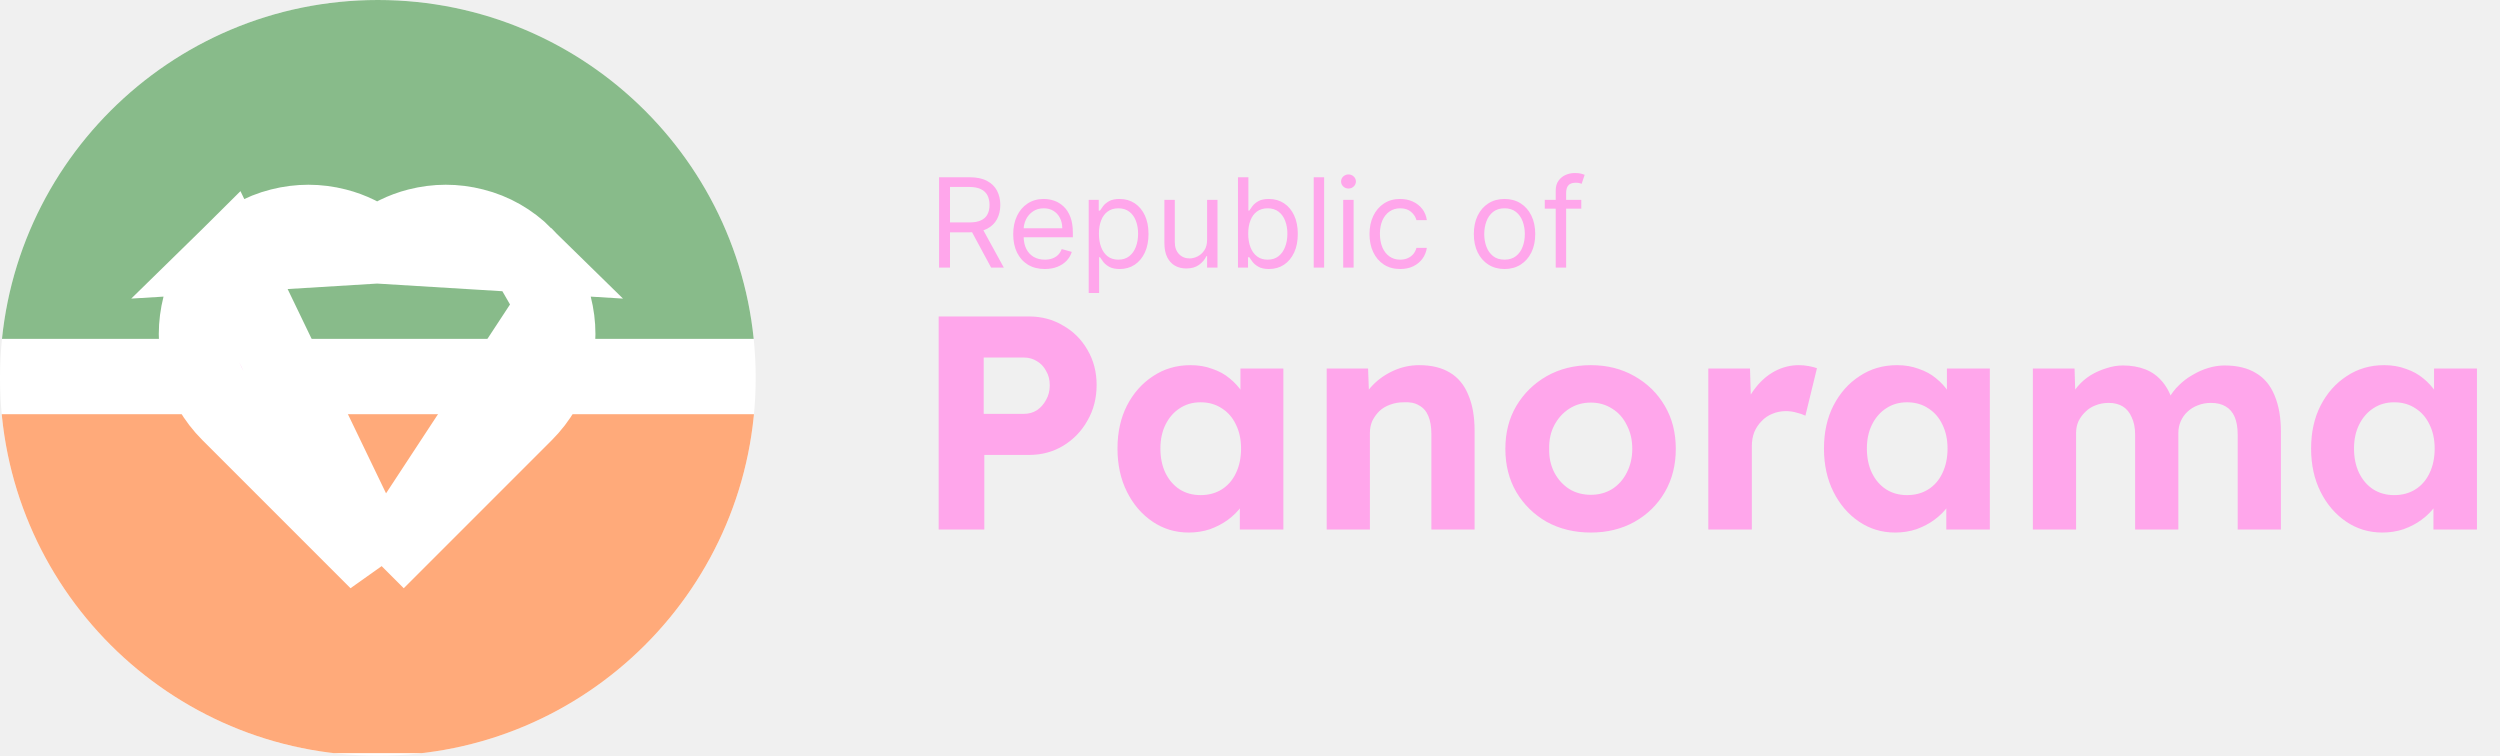
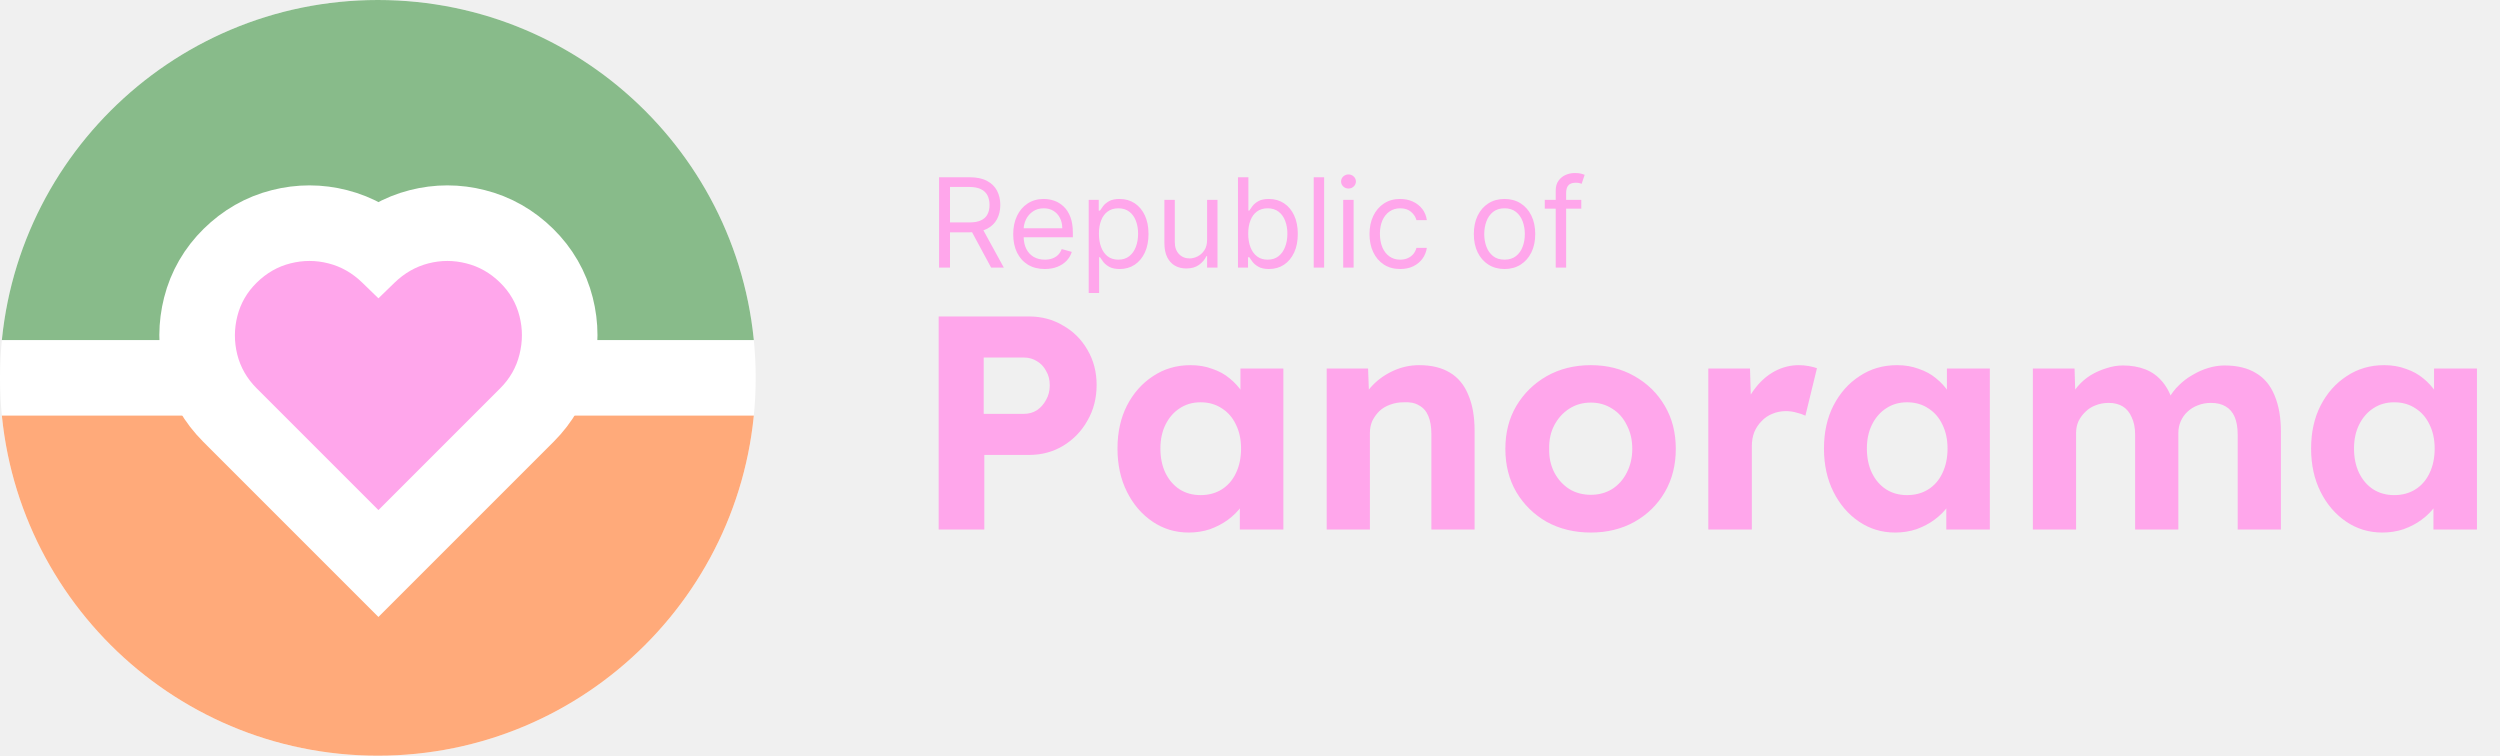
<svg xmlns="http://www.w3.org/2000/svg" width="483" height="146" viewBox="0 0 483 146" fill="none">
  <g clip-path="url(#clip0_9_80)">
    <rect width="146" height="146" rx="73" fill="white" />
-     <rect width="232.8" height="65.475" transform="matrix(1 0 0 -1 0 145.5)" fill="#FFAA7A" />
-     <rect width="232.8" height="65.475" transform="matrix(1 0 0 -1 0 65.475)" fill="#88BB8A" />
-     <path d="M72.861 108.501L67.717 103.357L44.274 79.913C41.508 77.148 39.579 73.821 38.623 70.022L38.618 70.001L38.613 69.981C37.724 66.357 37.73 62.684 38.65 59.068C39.608 55.285 41.537 51.975 44.316 49.242L72.861 108.501ZM72.861 108.501L78.006 103.357M72.861 108.501L78.006 103.357M78.006 103.357L101.449 79.913C104.218 77.144 106.144 73.81 107.082 70.001C107.991 66.374 107.995 62.694 107.073 59.07M78.006 103.357L107.073 59.07M72.865 47.498C70.55 45.702 67.93 44.399 65.038 43.662C61.424 42.737 57.753 42.739 54.137 43.657C50.372 44.601 47.078 46.524 44.317 49.241L72.865 47.498ZM72.865 47.498C75.18 45.707 77.794 44.403 80.679 43.663C84.288 42.738 87.954 42.736 91.563 43.657C95.336 44.599 98.639 46.519 101.406 49.241L72.865 47.498ZM107.073 59.07C106.115 55.286 104.186 51.976 101.407 49.242L107.073 59.07Z" fill="#FFA6EB" stroke="white" stroke-width="14.55" />
+     <rect width="146" height="65.7" transform="matrix(1 0 0 -1 0 146)" fill="#FFAA7A" />
+     <rect width="146" height="65.7" transform="matrix(1 0 0 -1 0 65.7)" fill="#88BB8A" />
+     <path d="M73.112 98.55L49.588 75.026C47.712 73.15 46.461 70.968 45.835 68.482C45.225 65.995 45.233 63.524 45.858 61.068C46.484 58.596 47.727 56.445 49.588 54.615C51.495 52.738 53.669 51.495 56.11 50.885C58.566 50.259 61.014 50.259 63.455 50.885C65.911 51.51 68.093 52.754 70 54.615L73.112 57.635L76.224 54.615C78.146 52.754 80.328 51.51 82.769 50.885C85.209 50.259 87.65 50.259 90.091 50.885C92.547 51.495 94.729 52.738 96.636 54.615C98.497 56.445 99.74 58.596 100.365 61.068C100.991 63.524 100.991 65.995 100.365 68.482C99.755 70.968 98.512 73.15 96.636 75.026L73.112 98.55Z" stroke="white" stroke-width="29.2" />
+     <path d="M73.112 98.55L49.588 75.026C47.712 73.15 46.461 70.968 45.835 68.482C45.225 65.995 45.233 63.524 45.858 61.068C46.484 58.596 47.727 56.445 49.588 54.615C51.495 52.738 53.669 51.495 56.11 50.885C58.566 50.259 61.014 50.259 63.455 50.885C65.911 51.51 68.093 52.754 70 54.615L73.112 57.635L76.224 54.615C78.146 52.754 80.328 51.51 82.769 50.885C85.209 50.259 87.65 50.259 90.091 50.885C92.547 51.495 94.729 52.738 96.636 54.615C98.497 56.445 99.74 58.596 100.365 61.068C100.991 63.524 100.991 65.995 100.365 68.482C99.755 70.968 98.512 73.15 96.636 75.026L73.112 98.55Z" fill="#FFA6EB" />
  </g>
  <path d="M181.428 51.7V34.245H187.325C188.689 34.245 189.808 34.478 190.683 34.944C191.558 35.404 192.206 36.038 192.627 36.845C193.047 37.652 193.257 38.569 193.257 39.598C193.257 40.626 193.047 41.538 192.627 42.334C192.206 43.129 191.561 43.754 190.692 44.209C189.823 44.657 188.712 44.882 187.36 44.882H182.587V42.973H187.291C188.223 42.973 188.973 42.836 189.541 42.564C190.115 42.291 190.53 41.904 190.786 41.404C191.047 40.899 191.178 40.297 191.178 39.598C191.178 38.899 191.047 38.288 190.786 37.765C190.524 37.243 190.107 36.839 189.533 36.555C188.959 36.265 188.2 36.12 187.257 36.12H183.541V51.7H181.428ZM189.644 43.859L193.939 51.7H191.485L187.257 43.859H189.644ZM201.855 51.973C200.593 51.973 199.505 51.694 198.59 51.138C197.681 50.575 196.98 49.791 196.485 48.785C195.997 47.774 195.752 46.598 195.752 45.257C195.752 43.916 195.997 42.734 196.485 41.711C196.98 40.683 197.667 39.882 198.548 39.308C199.434 38.728 200.468 38.439 201.65 38.439C202.332 38.439 203.005 38.552 203.67 38.779C204.335 39.007 204.94 39.376 205.485 39.888C206.031 40.393 206.465 41.064 206.789 41.899C207.113 42.734 207.275 43.763 207.275 44.984V45.836H197.184V44.098H205.23C205.23 43.359 205.082 42.7 204.786 42.12C204.497 41.541 204.082 41.084 203.542 40.748C203.008 40.413 202.377 40.245 201.65 40.245C200.849 40.245 200.156 40.444 199.57 40.842C198.991 41.234 198.545 41.745 198.232 42.376C197.92 43.007 197.764 43.683 197.764 44.404V45.564C197.764 46.552 197.934 47.39 198.275 48.078C198.622 48.76 199.102 49.279 199.715 49.638C200.329 49.99 201.042 50.166 201.855 50.166C202.383 50.166 202.86 50.092 203.286 49.944C203.718 49.791 204.09 49.564 204.403 49.263C204.715 48.956 204.957 48.575 205.127 48.12L207.07 48.666C206.866 49.325 206.522 49.904 206.039 50.404C205.556 50.899 204.96 51.285 204.249 51.564C203.539 51.836 202.741 51.973 201.855 51.973ZM210.335 56.609V38.609H212.278V40.689H212.516C212.664 40.461 212.869 40.172 213.13 39.819C213.397 39.461 213.778 39.143 214.272 38.865C214.772 38.581 215.448 38.439 216.301 38.439C217.403 38.439 218.374 38.714 219.215 39.265C220.056 39.816 220.713 40.598 221.184 41.609C221.656 42.62 221.891 43.814 221.891 45.189C221.891 46.575 221.656 47.777 221.184 48.794C220.713 49.805 220.059 50.589 219.224 51.146C218.389 51.697 217.426 51.973 216.335 51.973C215.494 51.973 214.82 51.834 214.315 51.555C213.809 51.271 213.42 50.95 213.147 50.592C212.874 50.228 212.664 49.927 212.516 49.689H212.346V56.609H210.335ZM212.312 45.154C212.312 46.143 212.457 47.015 212.747 47.771C213.036 48.521 213.46 49.109 214.016 49.535C214.573 49.956 215.255 50.166 216.062 50.166C216.903 50.166 217.605 49.944 218.167 49.501C218.735 49.052 219.161 48.45 219.445 47.694C219.735 46.933 219.88 46.086 219.88 45.154C219.88 44.234 219.738 43.404 219.454 42.666C219.176 41.922 218.752 41.334 218.184 40.902C217.622 40.464 216.914 40.245 216.062 40.245C215.244 40.245 214.556 40.453 213.999 40.868C213.443 41.277 213.022 41.85 212.738 42.589C212.454 43.322 212.312 44.177 212.312 45.154ZM233.21 46.348V38.609H235.221V51.7H233.21V49.484H233.073C232.766 50.149 232.289 50.714 231.641 51.18C230.994 51.64 230.176 51.87 229.187 51.87C228.369 51.87 227.641 51.691 227.005 51.334C226.369 50.97 225.869 50.424 225.505 49.697C225.141 48.964 224.96 48.041 224.96 46.927V38.609H226.971V46.791C226.971 47.745 227.238 48.507 227.772 49.075C228.312 49.643 228.999 49.927 229.835 49.927C230.335 49.927 230.843 49.799 231.36 49.544C231.883 49.288 232.32 48.896 232.673 48.368C233.031 47.839 233.21 47.166 233.21 46.348ZM239.178 51.7V34.245H241.189V40.689H241.36C241.507 40.461 241.712 40.172 241.973 39.819C242.24 39.461 242.621 39.143 243.115 38.865C243.615 38.581 244.291 38.439 245.144 38.439C246.246 38.439 247.217 38.714 248.058 39.265C248.899 39.816 249.556 40.598 250.027 41.609C250.499 42.62 250.735 43.814 250.735 45.189C250.735 46.575 250.499 47.777 250.027 48.794C249.556 49.805 248.902 50.589 248.067 51.146C247.232 51.697 246.269 51.973 245.178 51.973C244.337 51.973 243.663 51.834 243.158 51.555C242.652 51.271 242.263 50.95 241.99 50.592C241.717 50.228 241.507 49.927 241.36 49.689H241.121V51.7H239.178ZM241.155 45.154C241.155 46.143 241.3 47.015 241.59 47.771C241.879 48.521 242.303 49.109 242.86 49.535C243.416 49.956 244.098 50.166 244.905 50.166C245.746 50.166 246.448 49.944 247.01 49.501C247.578 49.052 248.004 48.45 248.288 47.694C248.578 46.933 248.723 46.086 248.723 45.154C248.723 44.234 248.581 43.404 248.297 42.666C248.019 41.922 247.595 41.334 247.027 40.902C246.465 40.464 245.757 40.245 244.905 40.245C244.087 40.245 243.399 40.453 242.842 40.868C242.286 41.277 241.865 41.85 241.581 42.589C241.297 43.322 241.155 44.177 241.155 45.154ZM255.823 34.245V51.7H253.811V34.245H255.823ZM259.507 51.7V38.609H261.518V51.7H259.507ZM260.529 36.427C260.137 36.427 259.799 36.294 259.515 36.027C259.237 35.76 259.097 35.439 259.097 35.064C259.097 34.689 259.237 34.368 259.515 34.1C259.799 33.834 260.137 33.7 260.529 33.7C260.921 33.7 261.257 33.834 261.535 34.1C261.819 34.368 261.961 34.689 261.961 35.064C261.961 35.439 261.819 35.76 261.535 36.027C261.257 36.294 260.921 36.427 260.529 36.427ZM270.52 51.973C269.293 51.973 268.236 51.683 267.35 51.103C266.463 50.524 265.781 49.725 265.304 48.709C264.827 47.691 264.588 46.529 264.588 45.223C264.588 43.893 264.833 42.72 265.321 41.703C265.815 40.68 266.503 39.882 267.384 39.308C268.27 38.728 269.304 38.439 270.486 38.439C271.406 38.439 272.236 38.609 272.975 38.95C273.713 39.291 274.318 39.768 274.79 40.382C275.262 40.995 275.554 41.711 275.668 42.529H273.656C273.503 41.933 273.162 41.404 272.634 40.944C272.111 40.478 271.406 40.245 270.52 40.245C269.736 40.245 269.048 40.45 268.458 40.859C267.872 41.263 267.415 41.834 267.085 42.572C266.762 43.305 266.6 44.166 266.6 45.154C266.6 46.166 266.759 47.047 267.077 47.797C267.401 48.547 267.855 49.129 268.44 49.544C269.031 49.959 269.725 50.166 270.52 50.166C271.043 50.166 271.517 50.075 271.943 49.893C272.369 49.711 272.73 49.45 273.026 49.109C273.321 48.768 273.531 48.359 273.656 47.882H275.668C275.554 48.654 275.273 49.35 274.824 49.97C274.381 50.584 273.793 51.072 273.06 51.436C272.333 51.794 271.486 51.973 270.52 51.973ZM290.676 51.973C289.494 51.973 288.458 51.691 287.565 51.129C286.679 50.566 285.986 49.779 285.486 48.768C284.992 47.757 284.744 46.575 284.744 45.223C284.744 43.859 284.992 42.669 285.486 41.652C285.986 40.635 286.679 39.845 287.565 39.282C288.458 38.72 289.494 38.439 290.676 38.439C291.858 38.439 292.892 38.72 293.779 39.282C294.671 39.845 295.364 40.635 295.858 41.652C296.358 42.669 296.608 43.859 296.608 45.223C296.608 46.575 296.358 47.757 295.858 48.768C295.364 49.779 294.671 50.566 293.779 51.129C292.892 51.691 291.858 51.973 290.676 51.973ZM290.676 50.166C291.574 50.166 292.313 49.936 292.892 49.475C293.472 49.015 293.901 48.41 294.179 47.66C294.458 46.91 294.597 46.098 294.597 45.223C294.597 44.348 294.458 43.532 294.179 42.777C293.901 42.021 293.472 41.41 292.892 40.944C292.313 40.478 291.574 40.245 290.676 40.245C289.779 40.245 289.04 40.478 288.46 40.944C287.881 41.41 287.452 42.021 287.173 42.777C286.895 43.532 286.756 44.348 286.756 45.223C286.756 46.098 286.895 46.91 287.173 47.66C287.452 48.41 287.881 49.015 288.46 49.475C289.04 49.936 289.779 50.166 290.676 50.166ZM305.508 38.609V40.314H298.451V38.609H305.508ZM300.565 51.7V36.802C300.565 36.052 300.741 35.427 301.093 34.927C301.445 34.427 301.903 34.052 302.465 33.802C303.028 33.552 303.622 33.427 304.247 33.427C304.741 33.427 305.144 33.467 305.457 33.547C305.769 33.626 306.002 33.7 306.156 33.768L305.576 35.507C305.474 35.473 305.332 35.43 305.15 35.379C304.974 35.328 304.741 35.302 304.451 35.302C303.786 35.302 303.306 35.47 303.011 35.805C302.721 36.14 302.576 36.632 302.576 37.279V51.7H300.565Z" fill="#FFA6EB" />
  <path d="M181.351 102.3V61.14H198.814C201.245 61.14 203.44 61.728 205.4 62.904C207.399 64.041 208.967 65.609 210.104 67.608C211.28 69.607 211.868 71.861 211.868 74.37C211.868 76.918 211.28 79.211 210.104 81.249C208.967 83.288 207.399 84.915 205.4 86.13C203.44 87.306 201.245 87.894 198.814 87.894H190.171V102.3H181.351ZM190.053 79.956H197.815C198.756 79.956 199.598 79.721 200.343 79.25C201.088 78.741 201.676 78.074 202.107 77.251C202.578 76.428 202.813 75.487 202.813 74.429C202.813 73.37 202.578 72.449 202.107 71.665C201.676 70.842 201.088 70.215 200.343 69.784C199.598 69.313 198.756 69.078 197.815 69.078H190.053V79.956ZM229.658 102.888C227.071 102.888 224.739 102.182 222.661 100.771C220.583 99.36 218.937 97.439 217.722 95.009C216.507 92.578 215.899 89.795 215.899 86.659C215.899 83.523 216.507 80.76 217.722 78.368C218.976 75.938 220.662 74.037 222.779 72.665C224.895 71.254 227.306 70.548 230.011 70.548C231.54 70.548 232.931 70.783 234.186 71.254C235.479 71.685 236.597 72.292 237.537 73.076C238.517 73.86 239.341 74.762 240.007 75.781C240.673 76.8 241.144 77.898 241.418 79.074L239.654 78.78V71.195H247.945V102.3H239.537V94.832L241.418 94.656C241.105 95.754 240.595 96.792 239.889 97.772C239.184 98.752 238.302 99.634 237.243 100.418C236.224 101.163 235.068 101.771 233.774 102.241C232.481 102.672 231.109 102.888 229.658 102.888ZM231.951 95.656C233.519 95.656 234.891 95.283 236.067 94.538C237.243 93.793 238.145 92.755 238.772 91.422C239.439 90.05 239.772 88.462 239.772 86.659C239.772 84.895 239.439 83.347 238.772 82.014C238.145 80.681 237.243 79.642 236.067 78.897C234.891 78.114 233.519 77.722 231.951 77.722C230.423 77.722 229.07 78.114 227.894 78.897C226.757 79.642 225.856 80.681 225.189 82.014C224.523 83.347 224.19 84.895 224.19 86.659C224.19 88.462 224.523 90.05 225.189 91.422C225.856 92.755 226.757 93.793 227.894 94.538C229.07 95.283 230.423 95.656 231.951 95.656ZM256.316 102.3V71.195H264.313L264.548 77.545L262.902 78.251C263.333 76.84 264.097 75.566 265.195 74.429C266.332 73.253 267.684 72.312 269.252 71.606C270.82 70.901 272.467 70.548 274.191 70.548C276.543 70.548 278.503 71.018 280.071 71.959C281.679 72.9 282.874 74.331 283.658 76.251C284.481 78.133 284.893 80.466 284.893 83.249V102.3H276.543V83.895C276.543 82.484 276.347 81.308 275.955 80.368C275.563 79.427 274.956 78.741 274.133 78.309C273.349 77.839 272.369 77.643 271.193 77.722C270.252 77.722 269.37 77.878 268.547 78.192C267.763 78.466 267.077 78.878 266.489 79.427C265.94 79.975 265.489 80.603 265.136 81.308C264.823 82.014 264.666 82.778 264.666 83.602V102.3H260.55C259.648 102.3 258.845 102.3 258.139 102.3C257.433 102.3 256.826 102.3 256.316 102.3ZM307.359 102.888C304.184 102.888 301.342 102.202 298.833 100.83C296.363 99.419 294.403 97.498 292.953 95.067C291.542 92.637 290.836 89.854 290.836 86.718C290.836 83.582 291.542 80.818 292.953 78.427C294.403 75.997 296.363 74.076 298.833 72.665C301.342 71.254 304.184 70.548 307.359 70.548C310.495 70.548 313.298 71.254 315.767 72.665C318.276 74.076 320.236 75.997 321.647 78.427C323.058 80.818 323.764 83.582 323.764 86.718C323.764 89.854 323.058 92.637 321.647 95.067C320.236 97.498 318.276 99.419 315.767 100.83C313.298 102.202 310.495 102.888 307.359 102.888ZM307.359 95.597C308.888 95.597 310.26 95.224 311.475 94.48C312.69 93.695 313.631 92.637 314.297 91.304C315.003 89.932 315.356 88.403 315.356 86.718C315.356 84.993 315.003 83.464 314.297 82.132C313.631 80.76 312.69 79.701 311.475 78.956C310.26 78.172 308.888 77.78 307.359 77.78C305.791 77.78 304.399 78.172 303.184 78.956C301.969 79.74 301.008 80.799 300.303 82.132C299.597 83.464 299.264 84.993 299.303 86.718C299.264 88.403 299.597 89.932 300.303 91.304C301.008 92.637 301.969 93.695 303.184 94.48C304.399 95.224 305.791 95.597 307.359 95.597ZM330.046 102.3V71.195H338.101L338.395 81.191L336.984 79.133C337.455 77.525 338.219 76.075 339.277 74.781C340.336 73.449 341.571 72.41 342.982 71.665C344.432 70.92 345.941 70.548 347.509 70.548C348.176 70.548 348.823 70.607 349.45 70.724C350.077 70.842 350.606 70.979 351.037 71.136L348.803 80.309C348.333 80.073 347.764 79.877 347.098 79.721C346.431 79.525 345.745 79.427 345.04 79.427C344.099 79.427 343.217 79.603 342.394 79.956C341.61 80.269 340.924 80.74 340.336 81.367C339.748 81.955 339.277 82.661 338.925 83.484C338.611 84.307 338.454 85.209 338.454 86.189V102.3H330.046ZM366.15 102.888C363.563 102.888 361.23 102.182 359.153 100.771C357.075 99.36 355.429 97.439 354.214 95.009C352.998 92.578 352.391 89.795 352.391 86.659C352.391 83.523 352.998 80.76 354.214 78.368C355.468 75.938 357.154 74.037 359.27 72.665C361.387 71.254 363.798 70.548 366.503 70.548C368.032 70.548 369.423 70.783 370.678 71.254C371.971 71.685 373.088 72.292 374.029 73.076C375.009 73.86 375.832 74.762 376.499 75.781C377.165 76.8 377.636 77.898 377.91 79.074L376.146 78.78V71.195H384.437V102.3H376.028V94.832L377.91 94.656C377.596 95.754 377.087 96.792 376.381 97.772C375.676 98.752 374.794 99.634 373.735 100.418C372.716 101.163 371.56 101.771 370.266 102.241C368.972 102.672 367.6 102.888 366.15 102.888ZM368.443 95.656C370.011 95.656 371.383 95.283 372.559 94.538C373.735 93.793 374.637 92.755 375.264 91.422C375.93 90.05 376.264 88.462 376.264 86.659C376.264 84.895 375.93 83.347 375.264 82.014C374.637 80.681 373.735 79.642 372.559 78.897C371.383 78.114 370.011 77.722 368.443 77.722C366.914 77.722 365.562 78.114 364.386 78.897C363.249 79.642 362.348 80.681 361.681 82.014C361.015 83.347 360.682 84.895 360.682 86.659C360.682 88.462 361.015 90.05 361.681 91.422C362.348 92.755 363.249 93.793 364.386 94.538C365.562 95.283 366.914 95.656 368.443 95.656ZM392.749 102.3V71.195H400.805L400.981 77.133L399.746 77.369C400.178 76.35 400.746 75.428 401.452 74.605C402.157 73.782 402.98 73.076 403.921 72.488C404.901 71.9 405.92 71.45 406.979 71.136C408.037 70.783 409.096 70.607 410.154 70.607C411.761 70.607 413.212 70.862 414.505 71.371C415.799 71.881 416.896 72.684 417.798 73.782C418.7 74.84 419.405 76.251 419.915 78.016L418.621 77.898L419.033 76.957C419.542 76.016 420.189 75.174 420.973 74.429C421.757 73.645 422.639 72.978 423.619 72.43C424.599 71.841 425.618 71.391 426.677 71.077C427.735 70.763 428.774 70.607 429.793 70.607C432.224 70.607 434.242 71.097 435.85 72.077C437.457 73.017 438.652 74.448 439.436 76.369C440.26 78.29 440.671 80.642 440.671 83.425V102.3H432.322V84.013C432.322 82.602 432.126 81.445 431.734 80.544C431.342 79.642 430.773 78.976 430.028 78.545C429.284 78.074 428.323 77.839 427.147 77.839C426.246 77.839 425.403 77.996 424.619 78.309C423.874 78.584 423.208 78.996 422.62 79.544C422.071 80.054 421.64 80.662 421.326 81.367C421.012 82.073 420.856 82.857 420.856 83.719V102.3H412.506V83.954C412.506 82.661 412.29 81.563 411.859 80.662C411.467 79.721 410.899 79.015 410.154 78.545C409.409 78.074 408.488 77.839 407.39 77.839C406.489 77.839 405.646 77.996 404.862 78.309C404.117 78.584 403.47 78.996 402.922 79.544C402.373 80.054 401.922 80.662 401.569 81.367C401.256 82.073 401.099 82.837 401.099 83.66V102.3H392.749ZM460.264 102.888C457.677 102.888 455.345 102.182 453.267 100.771C451.19 99.36 449.543 97.439 448.328 95.009C447.113 92.578 446.505 89.795 446.505 86.659C446.505 83.523 447.113 80.76 448.328 78.368C449.582 75.938 451.268 74.037 453.385 72.665C455.502 71.254 457.912 70.548 460.617 70.548C462.146 70.548 463.538 70.783 464.792 71.254C466.086 71.685 467.203 72.292 468.144 73.076C469.124 73.86 469.947 74.762 470.613 75.781C471.28 76.8 471.75 77.898 472.024 79.074L470.26 78.78V71.195H478.551V102.3H470.143V94.832L472.024 94.656C471.711 95.754 471.201 96.792 470.496 97.772C469.79 98.752 468.908 99.634 467.85 100.418C466.83 101.163 465.674 101.771 464.38 102.241C463.087 102.672 461.715 102.888 460.264 102.888ZM462.558 95.656C464.126 95.656 465.498 95.283 466.674 94.538C467.85 93.793 468.751 92.755 469.378 91.422C470.045 90.05 470.378 88.462 470.378 86.659C470.378 84.895 470.045 83.347 469.378 82.014C468.751 80.681 467.85 79.642 466.674 78.897C465.498 78.114 464.126 77.722 462.558 77.722C461.029 77.722 459.676 78.114 458.5 78.897C457.364 79.642 456.462 80.681 455.796 82.014C455.129 83.347 454.796 84.895 454.796 86.659C454.796 88.462 455.129 90.05 455.796 91.422C456.462 92.755 457.364 93.793 458.5 94.538C459.676 95.283 461.029 95.656 462.558 95.656Z" fill="#FFA6EB" />
  <defs>
    <clipPath id="clip0_9_80">
      <rect width="146" height="146" rx="73" fill="white" />
    </clipPath>
  </defs>
</svg>
